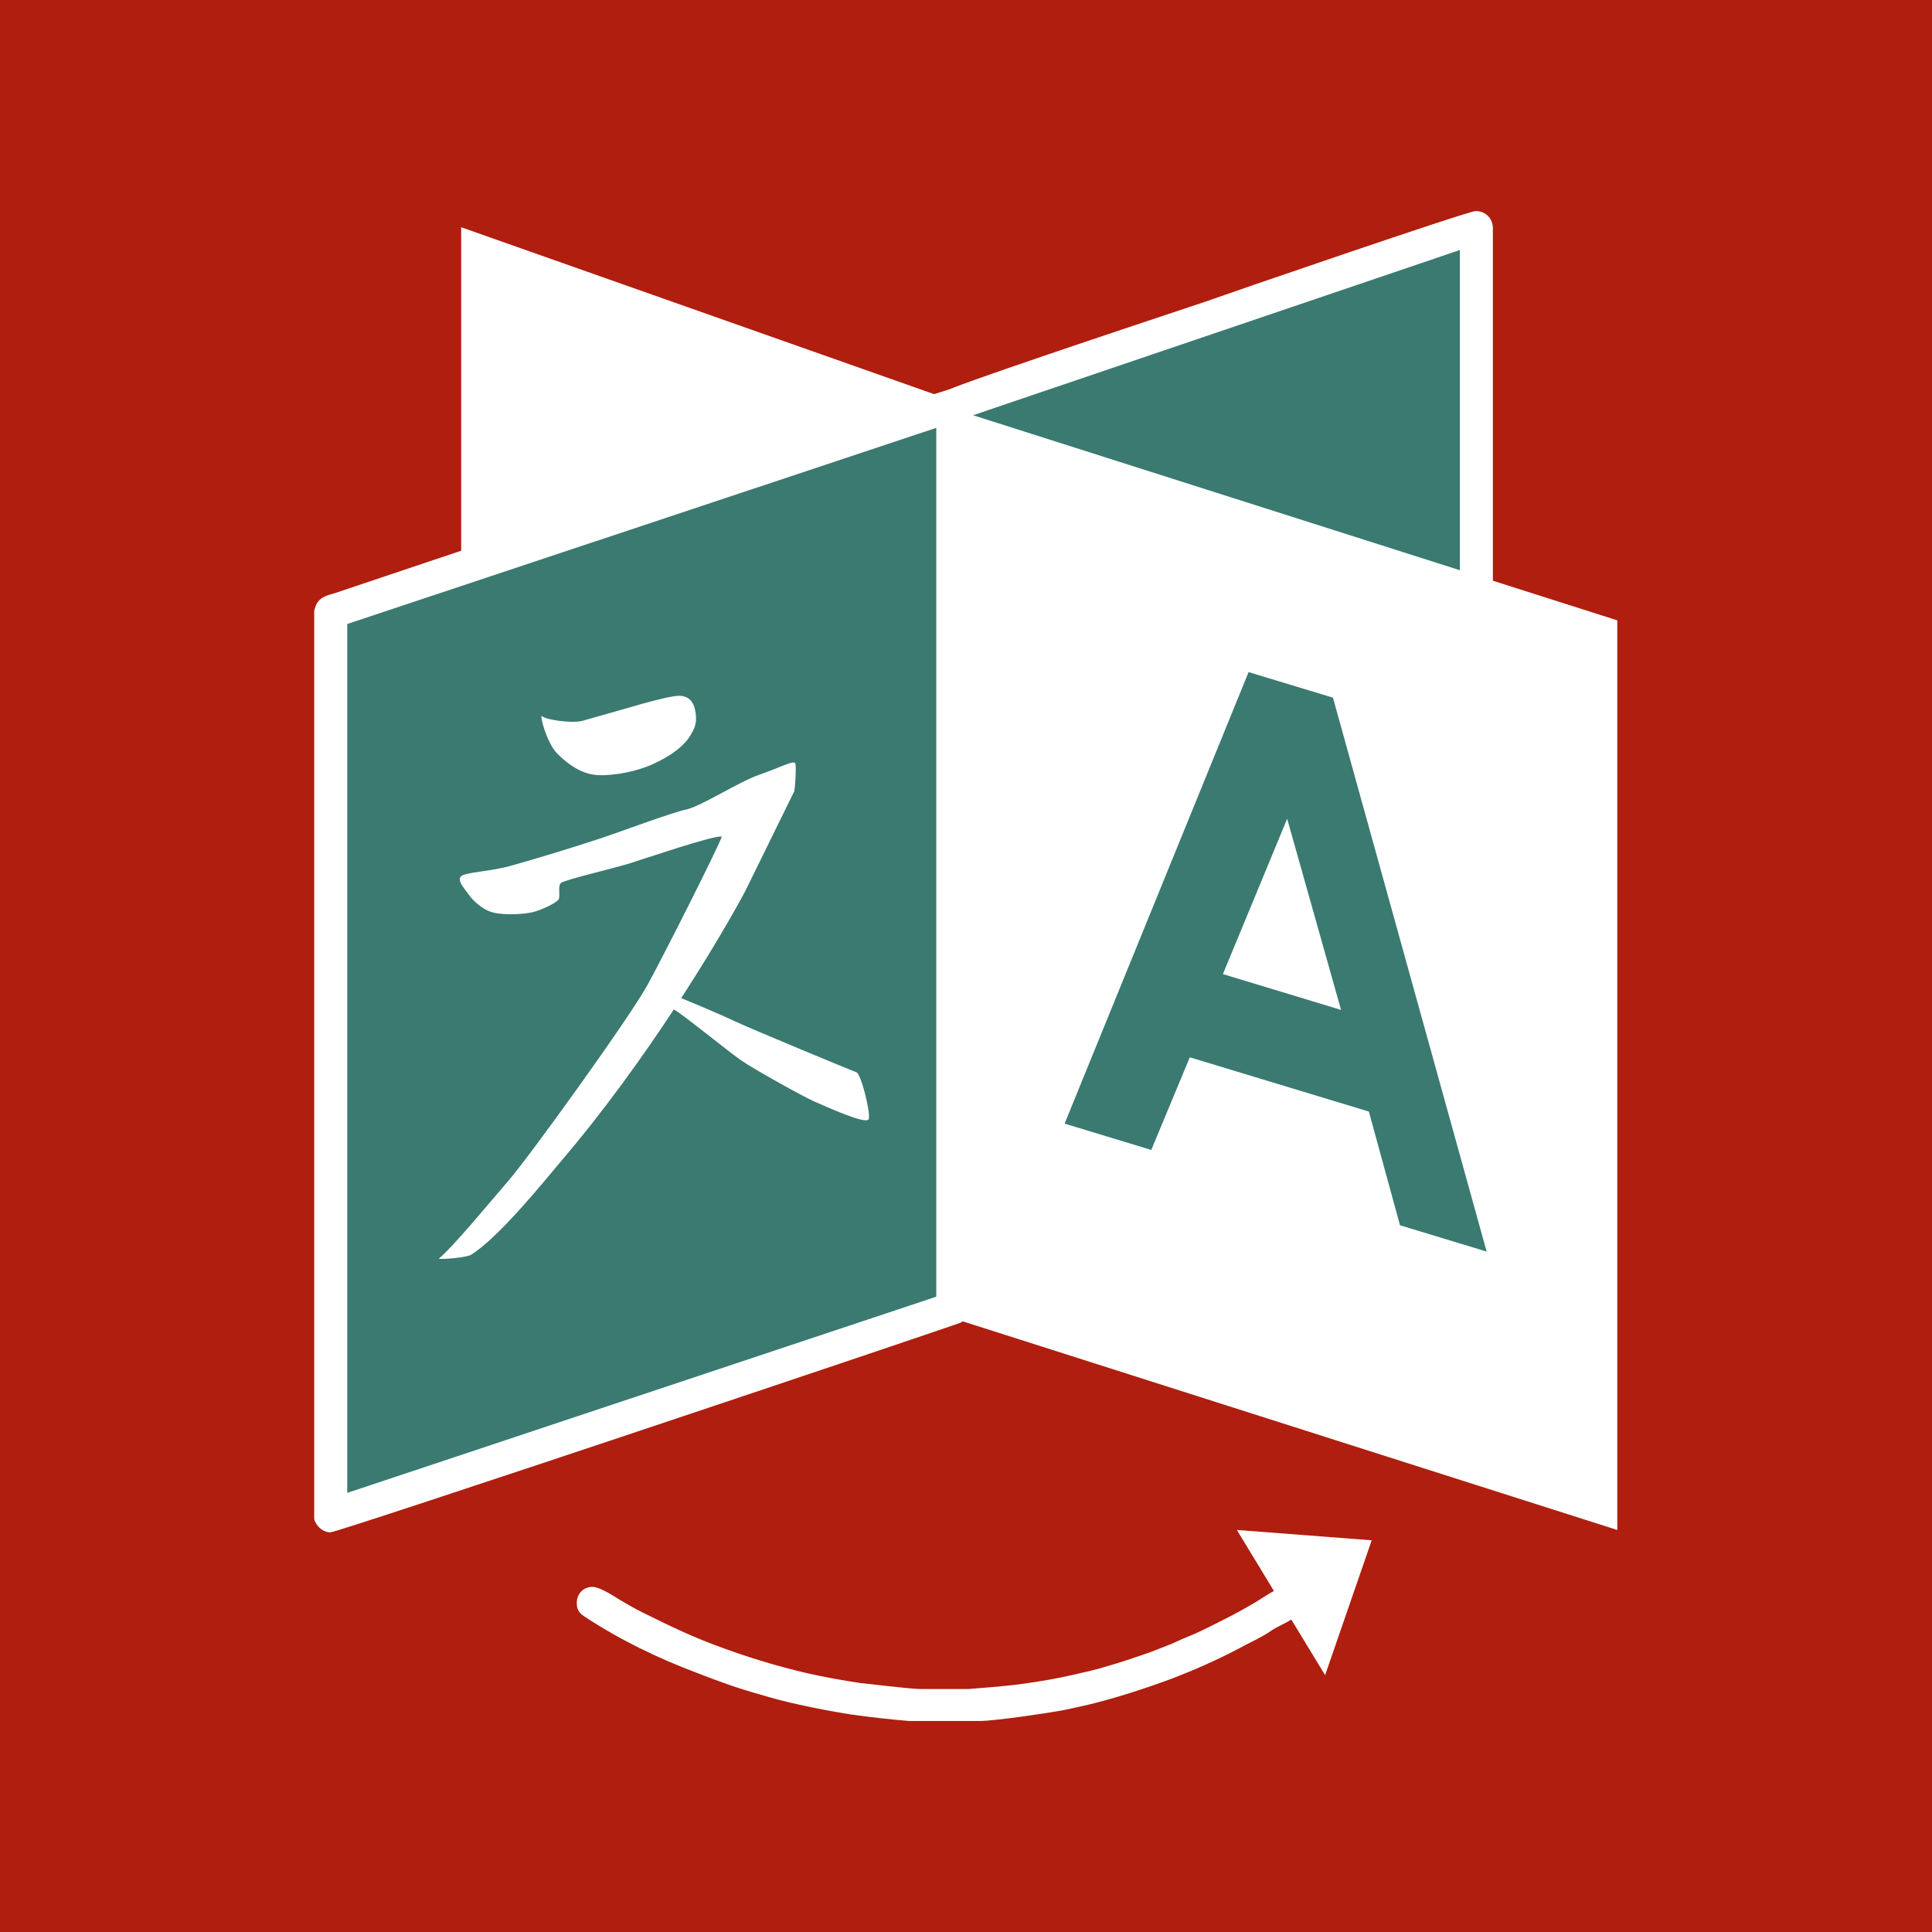
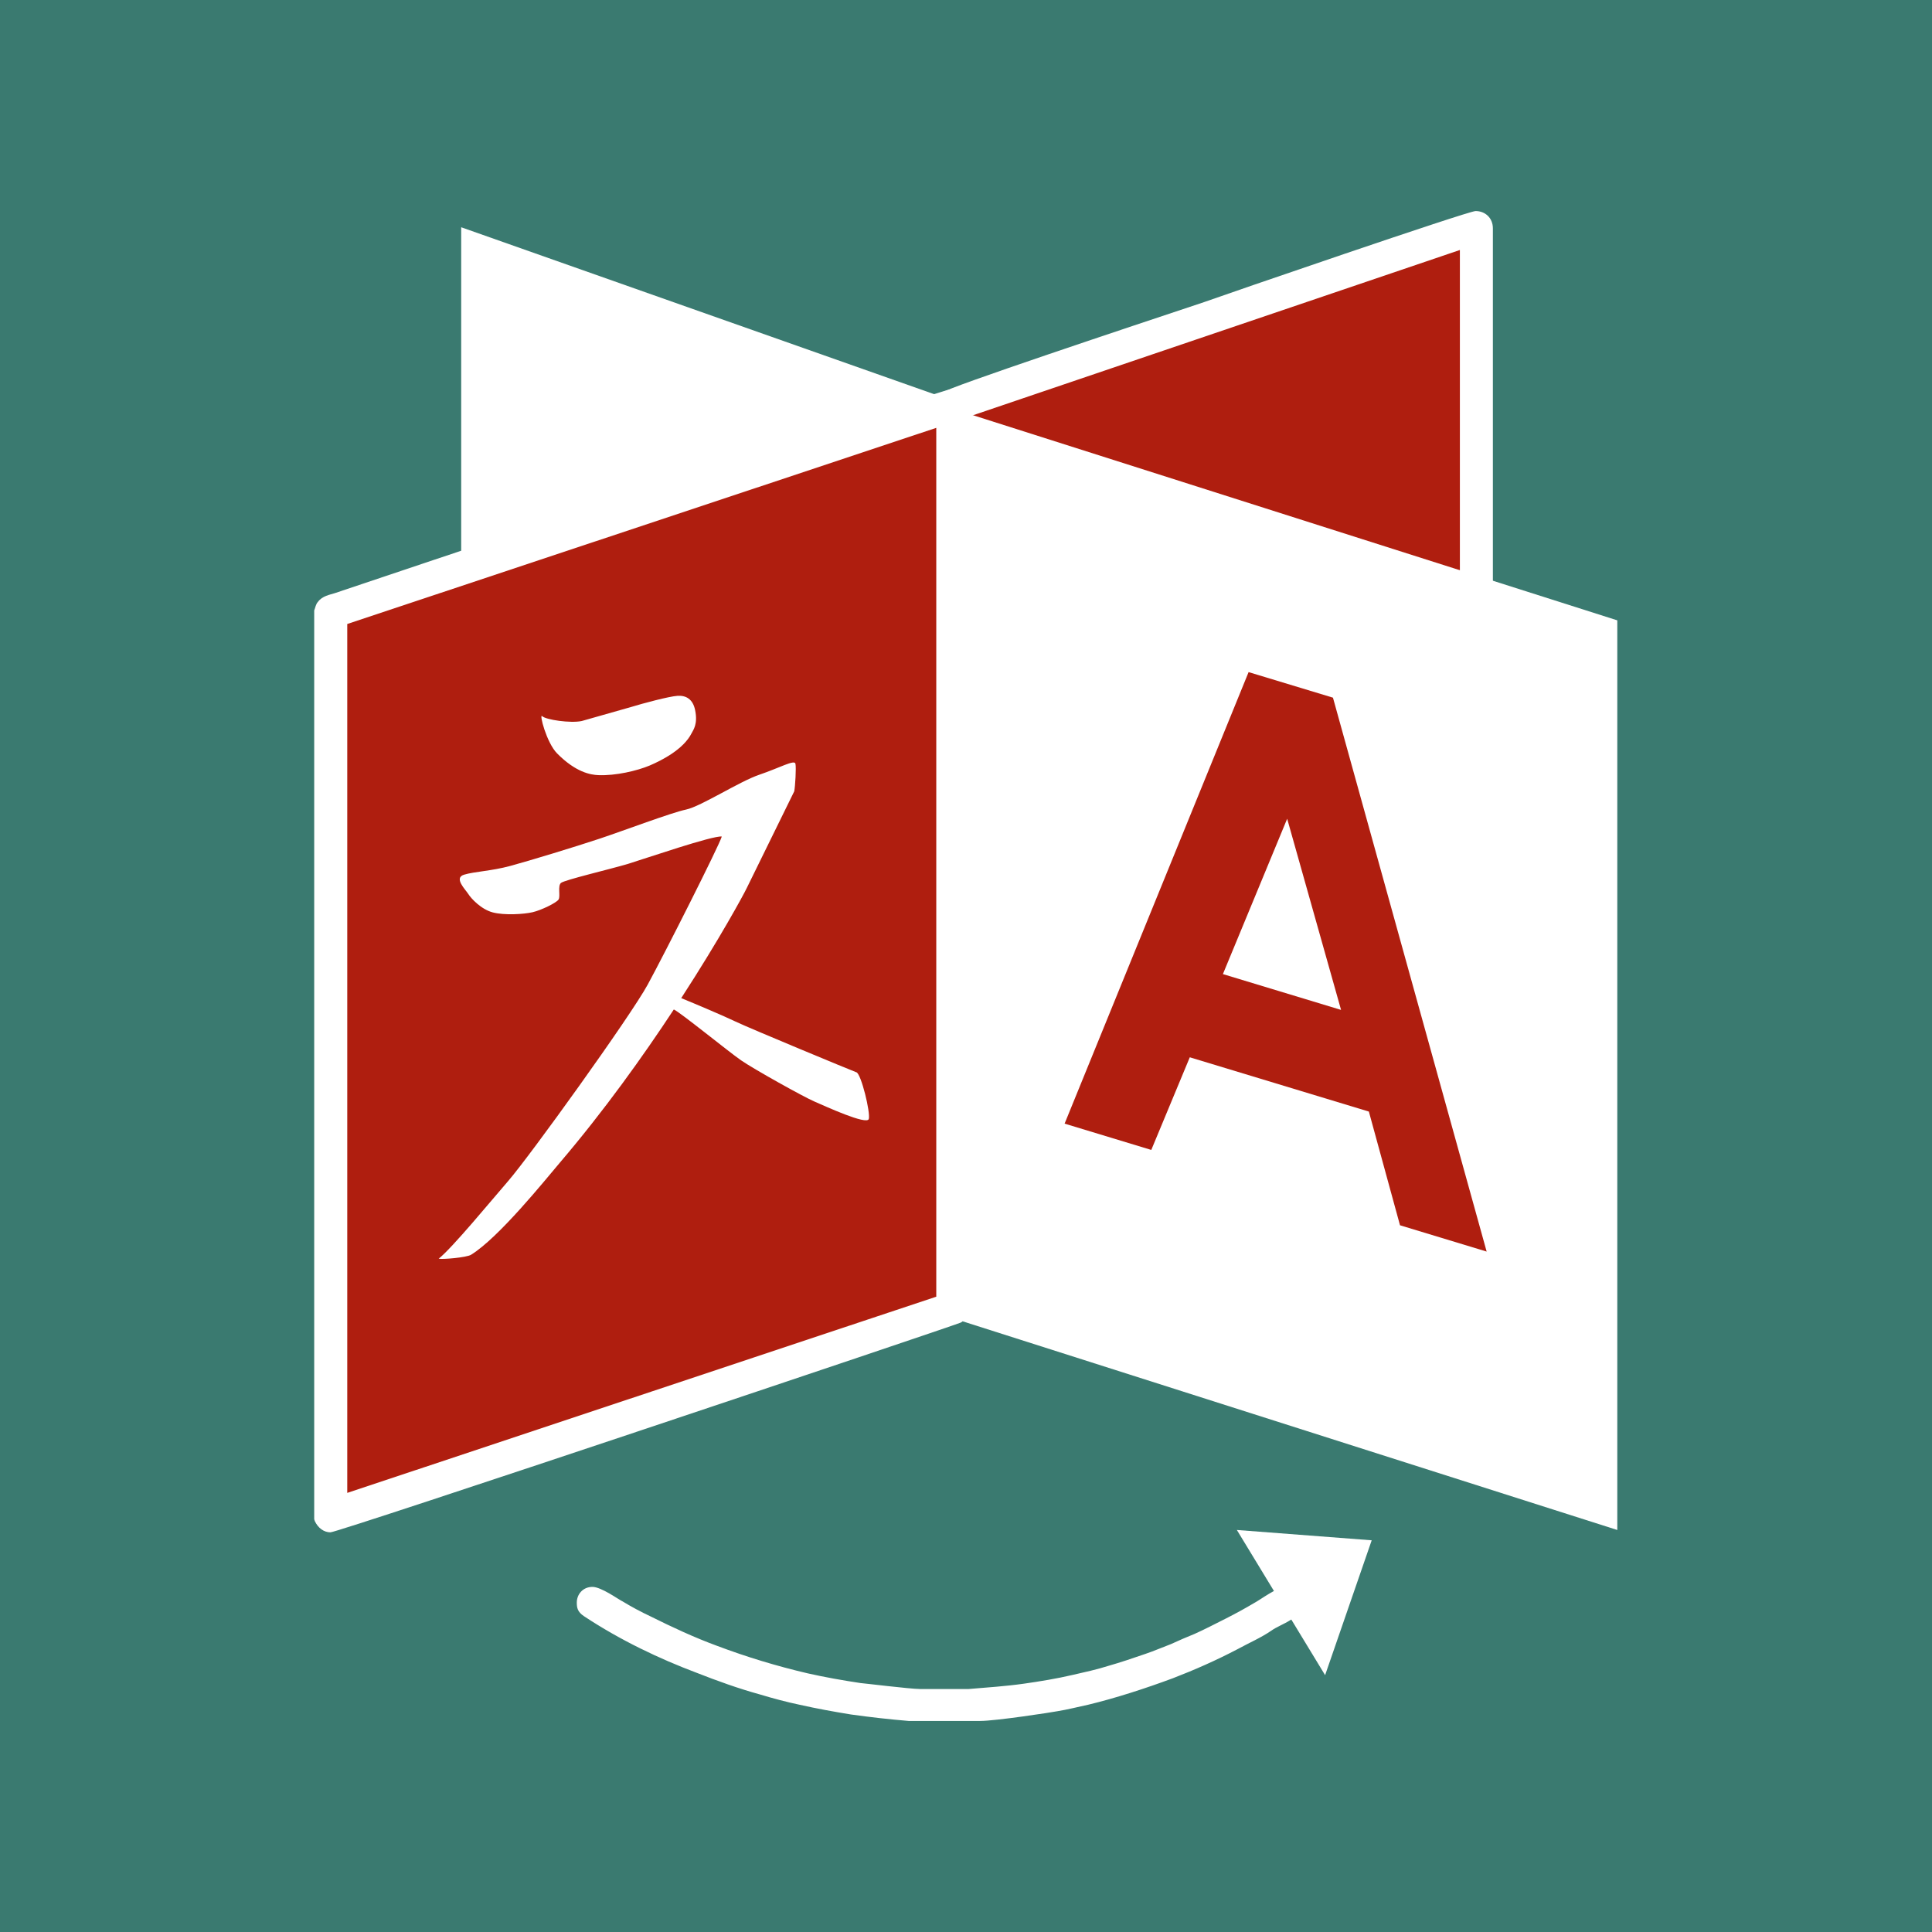
<svg xmlns="http://www.w3.org/2000/svg" width="512" height="512">
-   <defs>
-     <clipPath id="a" clipPathUnits="userSpaceOnUse">
-       <path d="M0 0h512v512H0Z" aria-label="language fallback" clip-rule="evenodd" />
-     </clipPath>
-     <clipPath id="b" clipPathUnits="userSpaceOnUse">
-       <path d="M0 0h512v512H0Z" clip-rule="evenodd" />
-     </clipPath>
-     <clipPath id="c" clipPathUnits="userSpaceOnUse">
-       <path d="M-.045 0h221.38v255.93H-.045z" clip-rule="evenodd" />
-     </clipPath>
-     <clipPath id="d" clipPathUnits="userSpaceOnUse">
-       <path d="M-.045 0h221.38v255.93H-.045z" clip-rule="evenodd" />
-     </clipPath>
-     <clipPath id="e" clipPathUnits="userSpaceOnUse">
-       <path d="M-.045 0h221.38v255.93H-.045z" clip-rule="evenodd" />
-     </clipPath>
-     <clipPath id="f" clipPathUnits="userSpaceOnUse">
-       <path d="M-.045 0h221.38v255.93H-.045z" clip-rule="evenodd" />
-     </clipPath>
-     <clipPath id="g" clipPathUnits="userSpaceOnUse">
-       <path d="M-.045 0h221.38v255.93H-.045z" clip-rule="evenodd" />
-     </clipPath>
-     <clipPath id="h" clipPathUnits="userSpaceOnUse">
-       <path d="M-.045 0h221.38v255.93H-.045z" clip-rule="evenodd" />
-     </clipPath>
-     <clipPath id="i" clipPathUnits="userSpaceOnUse">
-       <path d="M-.045 0h221.38v255.93H-.045z" clip-rule="evenodd" />
-     </clipPath>
-     <clipPath id="j" clipPathUnits="userSpaceOnUse">
-       <path d="M-.045 0h221.38v255.93H-.045z" clip-rule="evenodd" />
-     </clipPath>
-   </defs>
-   <path d="M0 0h512v512H0Z" clip-path="url(#a)" style="fill:#fff;fill-opacity:1;fill-rule:nonzero;stroke:none" />
-   <path d="M0 0h512v512H0Z" clip-path="url(#b)" style="fill:#af1e0f;fill-opacity:1;fill-rule:nonzero;stroke:none" />
-   <path d="M110.37 32.903 24.907 2.74v186.01l85.464-27.65V32.9" clip-path="url(#c)" style="fill:#fff;fill-opacity:1;fill-rule:nonzero;stroke:none" transform="translate(83.293 55.942) scale(1.56293)" />
-   <path d="m108.32 32.81 88.737-30.162v186.01l-88.737-27.65v-128.2" clip-path="url(#d)" style="fill:#3a7a70;fill-opacity:1;fill-rule:nonzero;stroke:none" transform="translate(83.293 55.942) scale(1.56293)" />
-   <path d="m2.745 221.31 105.58-35.19V32.79L2.745 67.978v153.34" clip-path="url(#e)" style="fill:#3a7a70;fill-opacity:1;fill-rule:nonzero;stroke:none" transform="translate(83.293 55.942) scale(1.56293)" />
-   <path d="m156.43 223.63 14.963 24.617 7.9-22.867-22.853-1.75M38.64 85.64c-.56-.55.73 4.5 2.527 6.317 3.186 3.214 5.675 3.628 7 3.682 2.932.117 6.55-.73 8.7-1.63 2.08-.887 5.722-2.747 7.1-5.46.292-.58 1.1-1.554.6-3.96-.38-1.85-1.56-2.5-2.995-2.396-1.437.097-5.786 1.257-7.9 1.904l-8.33 2.368c-1.885.4-6.04-.2-6.702-.823m53.257 60.376c-.832-.302-18.045-7.433-20.485-8.6-1.997-.96-6.892-3.03-9.196-3.97 6.488-10.004 10.584-17.553 11.13-18.703l8.037-16.37c.156-.838.35-3.935.2-4.67-.15-.75-2.67.692-6.088 1.85-3.424 1.155-9.93 5.387-12.445 5.917-2.522.526-10.584 3.58-14.7 4.95s-11.928 3.75-15.138 4.617c-3.21.867-6.02.936-7.818 1.48-1.798.544.24 2.518.717 3.273.472.755 2.172 2.606 4.15 3.123 1.978.517 5.25.312 6.74-.03 1.5-.346 4.07-1.607 4.417-2.158.35-.56-.18-2.284.4-2.806.595-.516 8.45-2.352 11.417-3.248 2.966-.912 14.32-4.822 15.86-4.623-.487 1.617-9.62 19.706-12.56 25.103-2.94 5.397-20.033 29.135-23.67 33.32-2.762 3.18-9.454 11.32-11.772 13.155.585.16 4.73-.194 5.484-.662 4.705-2.898 12.542-12.654 15.065-15.625 7.5-8.796 14.1-18.036 19.316-25.965h.005c1.018.424 9.25 7.13 11.397 8.617 2.147 1.487 10.623 6.214 12.46 6.998 1.836.794 8.893 4.048 9.2 2.947.297-1.1-1.276-7.603-2.1-7.92" clip-path="url(#f)" style="fill:#fff;fill-opacity:1;fill-rule:nonzero;stroke:none" transform="translate(83.293 55.942) scale(1.56293)" />
-   <path d="M52.136 235.66a51.288 51.288 0 0 0 4.948 2.657c3.482 1.74 7.422 3.574 11.178 4.948a122.981 122.981 0 0 0 15.393 4.673c2.84.64 5.956 1.2 8.98 1.65.275 0 8.43 1.008 10.08 1.008h8.246c3.207-.275 6.23-.458 9.438-.916 2.565-.366 5.406-.825 8.155-1.466 2.016-.458 4.123-.916 6.14-1.558 1.924-.55 4.123-1.283 6.23-2.016 1.375-.458 2.84-1.1 4.307-1.65a88.544 88.544 0 0 1 4.032-1.741c1.65-.733 3.573-1.74 5.406-2.657a81.564 81.564 0 0 0 4.673-2.566c1.2-.64 3.94-2.75 5.406-2.75 1.65 0 2.75 1.466 2.75 2.75 0 2.657-3.573 3.482-5.223 4.673-1.74 1.2-3.848 2.107-5.68 3.115-3.665 1.924-7.422 3.573-10.995 4.948-4.673 1.74-9.804 3.4-14.386 4.5-1.74.366-3.482.825-5.223 1.1-.916.183-10.445 1.65-13.103 1.65h-12.1a176.5 176.5 0 0 1-9.804-1.1c-2.84-.458-5.864-1.008-8.705-1.65-2.2-.458-4.58-1.1-6.7-1.74-3.665-1.008-7.24-2.3-10.72-3.665-6.322-2.382-12.92-5.498-19.15-9.62-1.1-.733-1.2-1.466-1.2-2.3 0-1.374 1.008-2.657 2.657-2.657 1.466 0 4.398 2.107 4.948 2.382m58.924-203.22v153.93c-.099.511-.312.97-.64 1.374-.183.275-.55.64-.825.733-2.3.916-105.46 35.55-106.84 35.55-1.1 0-2.107-.733-2.657-1.924 0-.092-.092-.183-.092-.366V67.719c.183-.457.275-1.1.64-1.466.733-1.007 2.016-1.2 2.84-1.466 1.56-.55 103.17-34.633 104.64-34.633.916 0 2.932.642 2.932 2.3zm-5.6 151.64-99.85 33.26V70.012l99.874-33.26v147.34" clip-path="url(#g)" style="fill:#fff;fill-opacity:1;fill-rule:evenodd;stroke:none" transform="translate(83.293 55.942) scale(1.56293)" />
-   <path d="M199.84 2.926v185.36c-.09 2.107-1.557 3.024-2.932 3.024-1.192 0-9.804-2.932-11.27-3.4l-34.635-10.72-7.697-2.474a191.692 191.692 0 0 1-6.78-2.107l-29.595-9.346c-.366-.092-1.283-1.374-1.283-1.65V32.153c.183-.457.366-1.007.825-1.373.733-.825 32.16-11.27 44.53-15.394 3.3-1.192 44.622-15.394 45.905-15.394 1.65 0 2.932 1.192 2.932 2.932zm-5.6 181.88-83.105-25.84V34.806l83.11-28.21v178.22" clip-path="url(#h)" style="fill:#fff;fill-opacity:1;fill-rule:evenodd;stroke:none" transform="translate(83.293 55.942) scale(1.56293)" />
-   <path d="m220.93 223.63-111.02-35.387.465-154.05 110.56 35.2v154.25" clip-path="url(#i)" style="fill:#fff;fill-opacity:1;fill-rule:nonzero;stroke:none" transform="translate(83.293 55.942) scale(1.56293)" />
-   <path d="m158.42 78.17 14.304 4.333 26.06 93.92-14.692-4.458-5.28-19.28-30.363-9.203-6.53 15.707-14.697-4.46 31.197-76.56zm6.54 24.864-10.897 26.34 20.034 6.073-9.137-32.412" clip-path="url(#j)" style="fill:#3a7a70;fill-opacity:1;fill-rule:evenodd;stroke:none" transform="translate(83.293 55.942) scale(1.56293)" />
+   <path d="M0 0h512v512H0Z" style="fill:#fff;fill-opacity:1;fill-rule:nonzero;stroke:none" />
+   <path d="M0 0h512v512H0Z" style="fill:#3a7a70;fill-opacity:1;fill-rule:nonzero;stroke:none" />
+   <path d="M110.37 32.903 24.907 2.74v186.01l85.464-27.65V32.9" style="fill:#fff;fill-opacity:1;fill-rule:nonzero;stroke:none" transform="translate(83.293 55.942) scale(1.56293)" />
+   <path d="m108.32 32.81 88.737-30.162v186.01l-88.737-27.65v-128.2" style="fill:#af1e0f;fill-opacity:1;fill-rule:nonzero;stroke:none" transform="translate(83.293 55.942) scale(1.56293)" />
+   <path d="m2.745 221.31 105.58-35.19V32.79L2.745 67.978v153.34" style="fill:#af1e0f;fill-opacity:1;fill-rule:nonzero;stroke:none" transform="translate(83.293 55.942) scale(1.56293)" />
+   <path d="m156.43 223.63 14.963 24.617 7.9-22.867-22.853-1.75M38.64 85.64c-.56-.55.73 4.5 2.527 6.317 3.186 3.214 5.675 3.628 7 3.682 2.932.117 6.55-.73 8.7-1.63 2.08-.887 5.722-2.747 7.1-5.46.292-.58 1.1-1.554.6-3.96-.38-1.85-1.56-2.5-2.995-2.396-1.437.097-5.786 1.257-7.9 1.904l-8.33 2.368c-1.885.4-6.04-.2-6.702-.823m53.257 60.376c-.832-.302-18.045-7.433-20.485-8.6-1.997-.96-6.892-3.03-9.196-3.97 6.488-10.004 10.584-17.553 11.13-18.703l8.037-16.37c.156-.838.35-3.935.2-4.67-.15-.75-2.67.692-6.088 1.85-3.424 1.155-9.93 5.387-12.445 5.917-2.522.526-10.584 3.58-14.7 4.95s-11.928 3.75-15.138 4.617c-3.21.867-6.02.936-7.818 1.48-1.798.544.24 2.518.717 3.273.472.755 2.172 2.606 4.15 3.123 1.978.517 5.25.312 6.74-.03 1.5-.346 4.07-1.607 4.417-2.158.35-.56-.18-2.284.4-2.806.595-.516 8.45-2.352 11.417-3.248 2.966-.912 14.32-4.822 15.86-4.623-.487 1.617-9.62 19.706-12.56 25.103-2.94 5.397-20.033 29.135-23.67 33.32-2.762 3.18-9.454 11.32-11.772 13.155.585.16 4.73-.194 5.484-.662 4.705-2.898 12.542-12.654 15.065-15.625 7.5-8.796 14.1-18.036 19.316-25.965h.005c1.018.424 9.25 7.13 11.397 8.617 2.147 1.487 10.623 6.214 12.46 6.998 1.836.794 8.893 4.048 9.2 2.947.297-1.1-1.276-7.603-2.1-7.92" style="fill:#fff;fill-opacity:1;fill-rule:nonzero;stroke:none" transform="translate(83.293 55.942) scale(1.56293)" />
+   <path d="M52.136 235.66a51.288 51.288 0 0 0 4.948 2.657c3.482 1.74 7.422 3.574 11.178 4.948a122.981 122.981 0 0 0 15.393 4.673c2.84.64 5.956 1.2 8.98 1.65.275 0 8.43 1.008 10.08 1.008h8.246c3.207-.275 6.23-.458 9.438-.916 2.565-.366 5.406-.825 8.155-1.466 2.016-.458 4.123-.916 6.14-1.558 1.924-.55 4.123-1.283 6.23-2.016 1.375-.458 2.84-1.1 4.307-1.65a88.544 88.544 0 0 1 4.032-1.741c1.65-.733 3.573-1.74 5.406-2.657a81.564 81.564 0 0 0 4.673-2.566c1.2-.64 3.94-2.75 5.406-2.75 1.65 0 2.75 1.466 2.75 2.75 0 2.657-3.573 3.482-5.223 4.673-1.74 1.2-3.848 2.107-5.68 3.115-3.665 1.924-7.422 3.573-10.995 4.948-4.673 1.74-9.804 3.4-14.386 4.5-1.74.366-3.482.825-5.223 1.1-.916.183-10.445 1.65-13.103 1.65h-12.1a176.5 176.5 0 0 1-9.804-1.1c-2.84-.458-5.864-1.008-8.705-1.65-2.2-.458-4.58-1.1-6.7-1.74-3.665-1.008-7.24-2.3-10.72-3.665-6.322-2.382-12.92-5.498-19.15-9.62-1.1-.733-1.2-1.466-1.2-2.3 0-1.374 1.008-2.657 2.657-2.657 1.466 0 4.398 2.107 4.948 2.382m58.924-203.22v153.93c-.099.511-.312.97-.64 1.374-.183.275-.55.64-.825.733-2.3.916-105.46 35.55-106.84 35.55-1.1 0-2.107-.733-2.657-1.924 0-.092-.092-.183-.092-.366V67.719c.183-.457.275-1.1.64-1.466.733-1.007 2.016-1.2 2.84-1.466 1.56-.55 103.17-34.633 104.64-34.633.916 0 2.932.642 2.932 2.3zm-5.6 151.64-99.85 33.26V70.012l99.874-33.26v147.34" style="fill:#fff;fill-opacity:1;fill-rule:evenodd;stroke:none" transform="translate(83.293 55.942) scale(1.56293)" />
+   <path d="M199.84 2.926v185.36c-.09 2.107-1.557 3.024-2.932 3.024-1.192 0-9.804-2.932-11.27-3.4l-34.635-10.72-7.697-2.474a191.692 191.692 0 0 1-6.78-2.107l-29.595-9.346c-.366-.092-1.283-1.374-1.283-1.65V32.153c.183-.457.366-1.007.825-1.373.733-.825 32.16-11.27 44.53-15.394 3.3-1.192 44.622-15.394 45.905-15.394 1.65 0 2.932 1.192 2.932 2.932zm-5.6 181.88-83.105-25.84V34.806l83.11-28.21v178.22" style="fill:#fff;fill-opacity:1;fill-rule:evenodd;stroke:none" transform="translate(83.293 55.942) scale(1.56293)" />
+   <path d="m220.93 223.63-111.02-35.387.465-154.05 110.56 35.2v154.25" style="fill:#fff;fill-opacity:1;fill-rule:nonzero;stroke:none" transform="translate(83.293 55.942) scale(1.56293)" />
+   <path d="m158.42 78.17 14.304 4.333 26.06 93.92-14.692-4.458-5.28-19.28-30.363-9.203-6.53 15.707-14.697-4.46 31.197-76.56zm6.54 24.864-10.897 26.34 20.034 6.073-9.137-32.412" style="fill:#af1e0f;fill-opacity:1;fill-rule:evenodd;stroke:none" transform="translate(83.293 55.942) scale(1.56293)" />
</svg>
